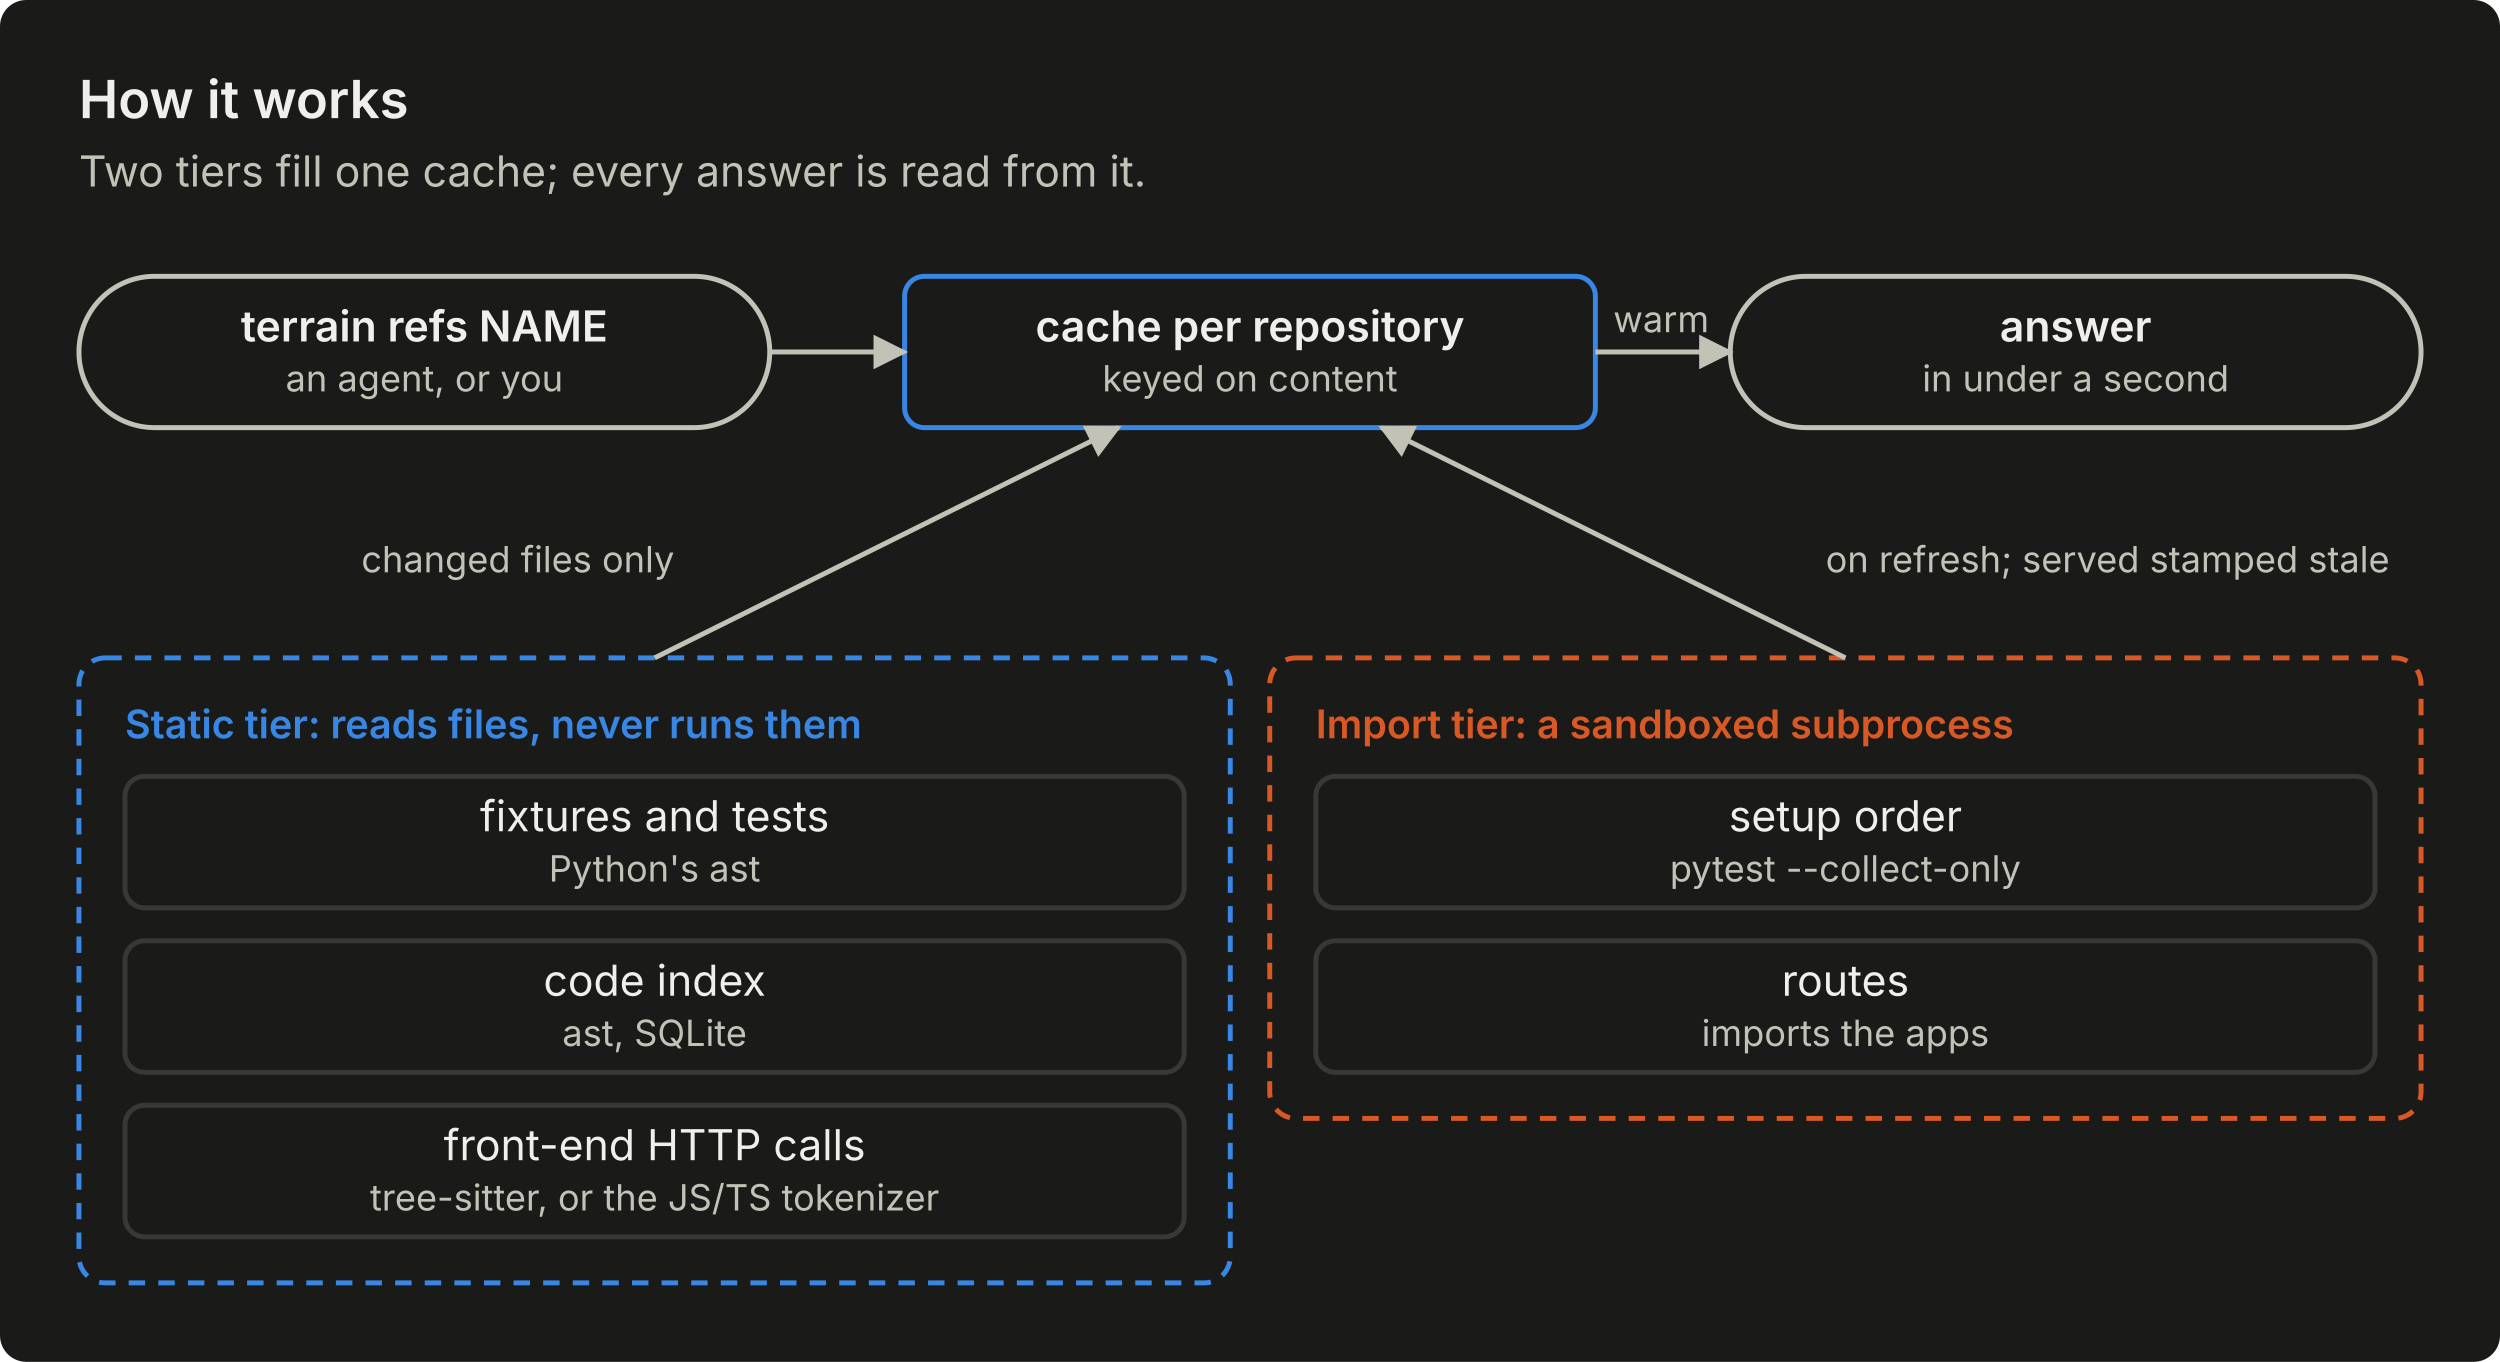
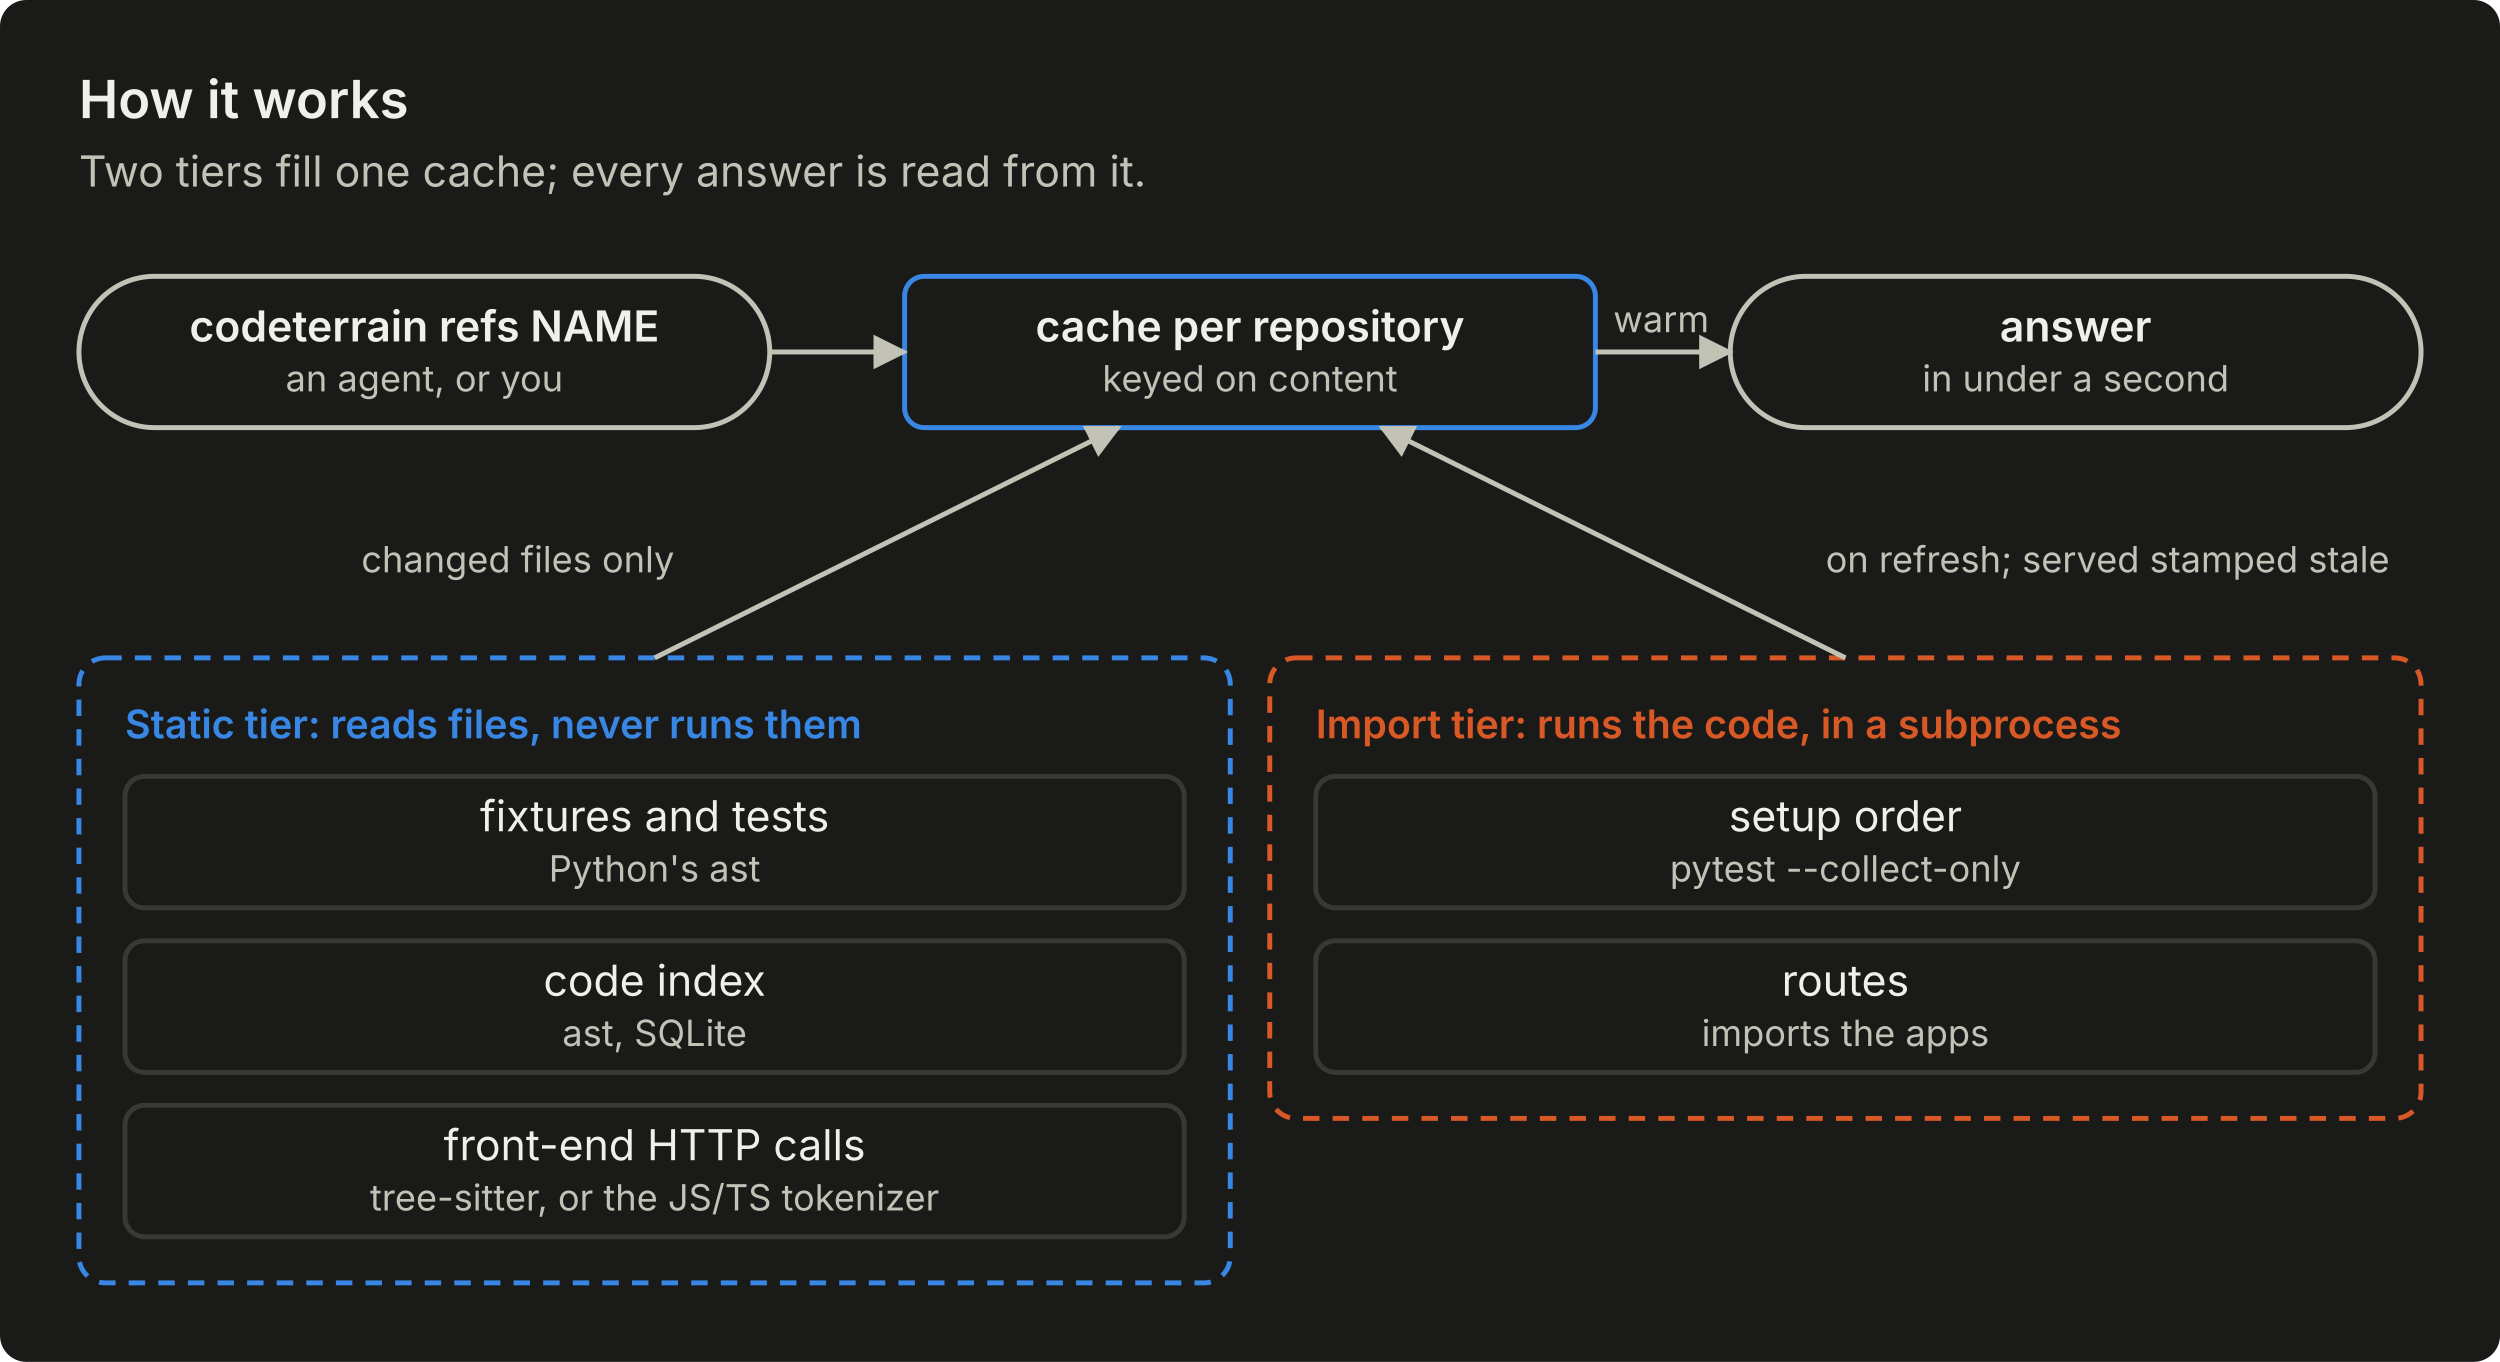
<svg xmlns="http://www.w3.org/2000/svg" width="760" height="414" viewBox="0 0 760 414" font-family="system-ui, -apple-system, &quot;Segoe UI&quot;, sans-serif" role="img">
  <rect width="760" height="414" rx="8" fill="#1a1a19" />
  <text x="24.0" y="30.0" fill="#f0efec" font-size="16" font-weight="600" text-anchor="start" dominant-baseline="middle">How it works</text>
  <text x="24.0" y="52.0" fill="#c3c2b7" font-size="13" font-weight="400" text-anchor="start" dominant-baseline="middle">Two tiers fill one cache; every answer is read from it.</text>
  <defs>
    <marker id="head" viewBox="0 0 10 10" refX="9" refY="5" markerWidth="7" markerHeight="7" orient="auto-start-reverse">
      <path d="M0 0 L10 5 L0 10 z" fill="#c3c2b7" />
    </marker>
  </defs>
  <rect x="24.0" y="84.0" width="210.0" height="46.0" rx="23.0" fill="#1a1a19" stroke="#c3c2b7" stroke-width="1.5" />
-   <text x="129.0" y="99.0" fill="#f0efec" font-size="13" font-weight="600" text-anchor="middle" dominant-baseline="middle">terrain refs NAME</text>
+   <text x="129.0" y="99.0" fill="#f0efec" font-size="13" font-weight="600" text-anchor="middle" dominant-baseline="middle">codeterrain refs NAME</text>
  <text x="129.0" y="115.0" fill="#c3c2b7" font-size="11" font-weight="400" text-anchor="middle" dominant-baseline="middle">an agent, or you</text>
  <rect x="275.0" y="84.0" width="210.0" height="46.0" rx="6.0" fill="#1a1a19" stroke="#3987e5" stroke-width="1.5" />
  <text x="380.0" y="99.0" fill="#f0efec" font-size="13" font-weight="600" text-anchor="middle" dominant-baseline="middle">cache per repository</text>
  <text x="380.0" y="115.0" fill="#c3c2b7" font-size="11" font-weight="400" text-anchor="middle" dominant-baseline="middle">keyed on content</text>
  <rect x="526.0" y="84.0" width="210.0" height="46.0" rx="23.0" fill="#1a1a19" stroke="#c3c2b7" stroke-width="1.5" />
  <text x="631.0" y="99.0" fill="#f0efec" font-size="13" font-weight="600" text-anchor="middle" dominant-baseline="middle">answer</text>
  <text x="631.0" y="115.0" fill="#c3c2b7" font-size="11" font-weight="400" text-anchor="middle" dominant-baseline="middle">in under a second</text>
  <line x1="234.0" y1="107.0" x2="275.0" y2="107.0" stroke="#c3c2b7" stroke-width="1.5" marker-end="url(#head)" />
  <line x1="485.0" y1="107.0" x2="526.0" y2="107.0" stroke="#c3c2b7" stroke-width="1.5" marker-end="url(#head)" />
  <text x="505.0" y="97.0" fill="#c3c2b7" font-size="11" font-weight="400" text-anchor="middle" dominant-baseline="middle">warm</text>
  <rect x="24.0" y="200.0" width="350.0" height="190.0" rx="8" fill="none" stroke="#3987e5" stroke-width="1.5" stroke-dasharray="5 4" />
  <text x="38.0" y="220.0" fill="#3987e5" font-size="12" font-weight="600" text-anchor="start" dominant-baseline="middle">Static tier: reads files, never runs them</text>
  <rect x="38.0" y="236.0" width="322.0" height="40.0" rx="6.0" fill="#1a1a19" stroke="#383835" stroke-width="1.5" />
  <text x="199.0" y="248.0" fill="#f0efec" font-size="13" font-weight="400" text-anchor="middle" dominant-baseline="middle">fixtures and tests</text>
  <text x="199.0" y="264.0" fill="#c3c2b7" font-size="11" font-weight="400" text-anchor="middle" dominant-baseline="middle">Python's ast</text>
  <rect x="38.0" y="286.0" width="322.0" height="40.0" rx="6.0" fill="#1a1a19" stroke="#383835" stroke-width="1.5" />
  <text x="199.0" y="298.0" fill="#f0efec" font-size="13" font-weight="400" text-anchor="middle" dominant-baseline="middle">code index</text>
  <text x="199.0" y="314.0" fill="#c3c2b7" font-size="11" font-weight="400" text-anchor="middle" dominant-baseline="middle">ast, SQLite</text>
  <rect x="38.0" y="336.0" width="322.0" height="40.0" rx="6.0" fill="#1a1a19" stroke="#383835" stroke-width="1.5" />
  <text x="199.0" y="348.0" fill="#f0efec" font-size="13" font-weight="400" text-anchor="middle" dominant-baseline="middle">front-end HTTP calls</text>
  <text x="199.0" y="364.0" fill="#c3c2b7" font-size="11" font-weight="400" text-anchor="middle" dominant-baseline="middle">tree-sitter, or the JS/TS tokenizer</text>
  <rect x="386.0" y="200.0" width="350.0" height="140.0" rx="8" fill="none" stroke="#d95926" stroke-width="1.5" stroke-dasharray="5 4" />
-   <text x="400.0" y="220.0" fill="#d95926" font-size="12" font-weight="600" text-anchor="start" dominant-baseline="middle">Import tier: a sandboxed subprocess</text>
+   <text x="400.0" y="220.0" fill="#d95926" font-size="12" font-weight="600" text-anchor="start" dominant-baseline="middle">Import tier: runs the code, in a subprocess</text>
  <rect x="400.0" y="236.0" width="322.0" height="40.0" rx="6.0" fill="#1a1a19" stroke="#383835" stroke-width="1.5" />
  <text x="561.0" y="248.0" fill="#f0efec" font-size="13" font-weight="400" text-anchor="middle" dominant-baseline="middle">setup order</text>
  <text x="561.0" y="264.0" fill="#c3c2b7" font-size="11" font-weight="400" text-anchor="middle" dominant-baseline="middle">pytest --collect-only</text>
  <rect x="400.0" y="286.0" width="322.0" height="40.0" rx="6.0" fill="#1a1a19" stroke="#383835" stroke-width="1.5" />
  <text x="561.0" y="298.0" fill="#f0efec" font-size="13" font-weight="400" text-anchor="middle" dominant-baseline="middle">routes</text>
  <text x="561.0" y="314.0" fill="#c3c2b7" font-size="11" font-weight="400" text-anchor="middle" dominant-baseline="middle">imports the apps</text>
  <line x1="199.0" y1="200.0" x2="340.0" y2="130.0" stroke="#c3c2b7" stroke-width="1.5" marker-end="url(#head)" />
  <text x="205.0" y="170.0" fill="#c3c2b7" font-size="11" font-weight="400" text-anchor="end" dominant-baseline="middle">changed files only</text>
  <line x1="561.0" y1="200.0" x2="420.0" y2="130.0" stroke="#c3c2b7" stroke-width="1.5" marker-end="url(#head)" />
  <text x="555.0" y="170.0" fill="#c3c2b7" font-size="11" font-weight="400" text-anchor="start" dominant-baseline="middle">on refresh; served stamped stale</text>
</svg>
